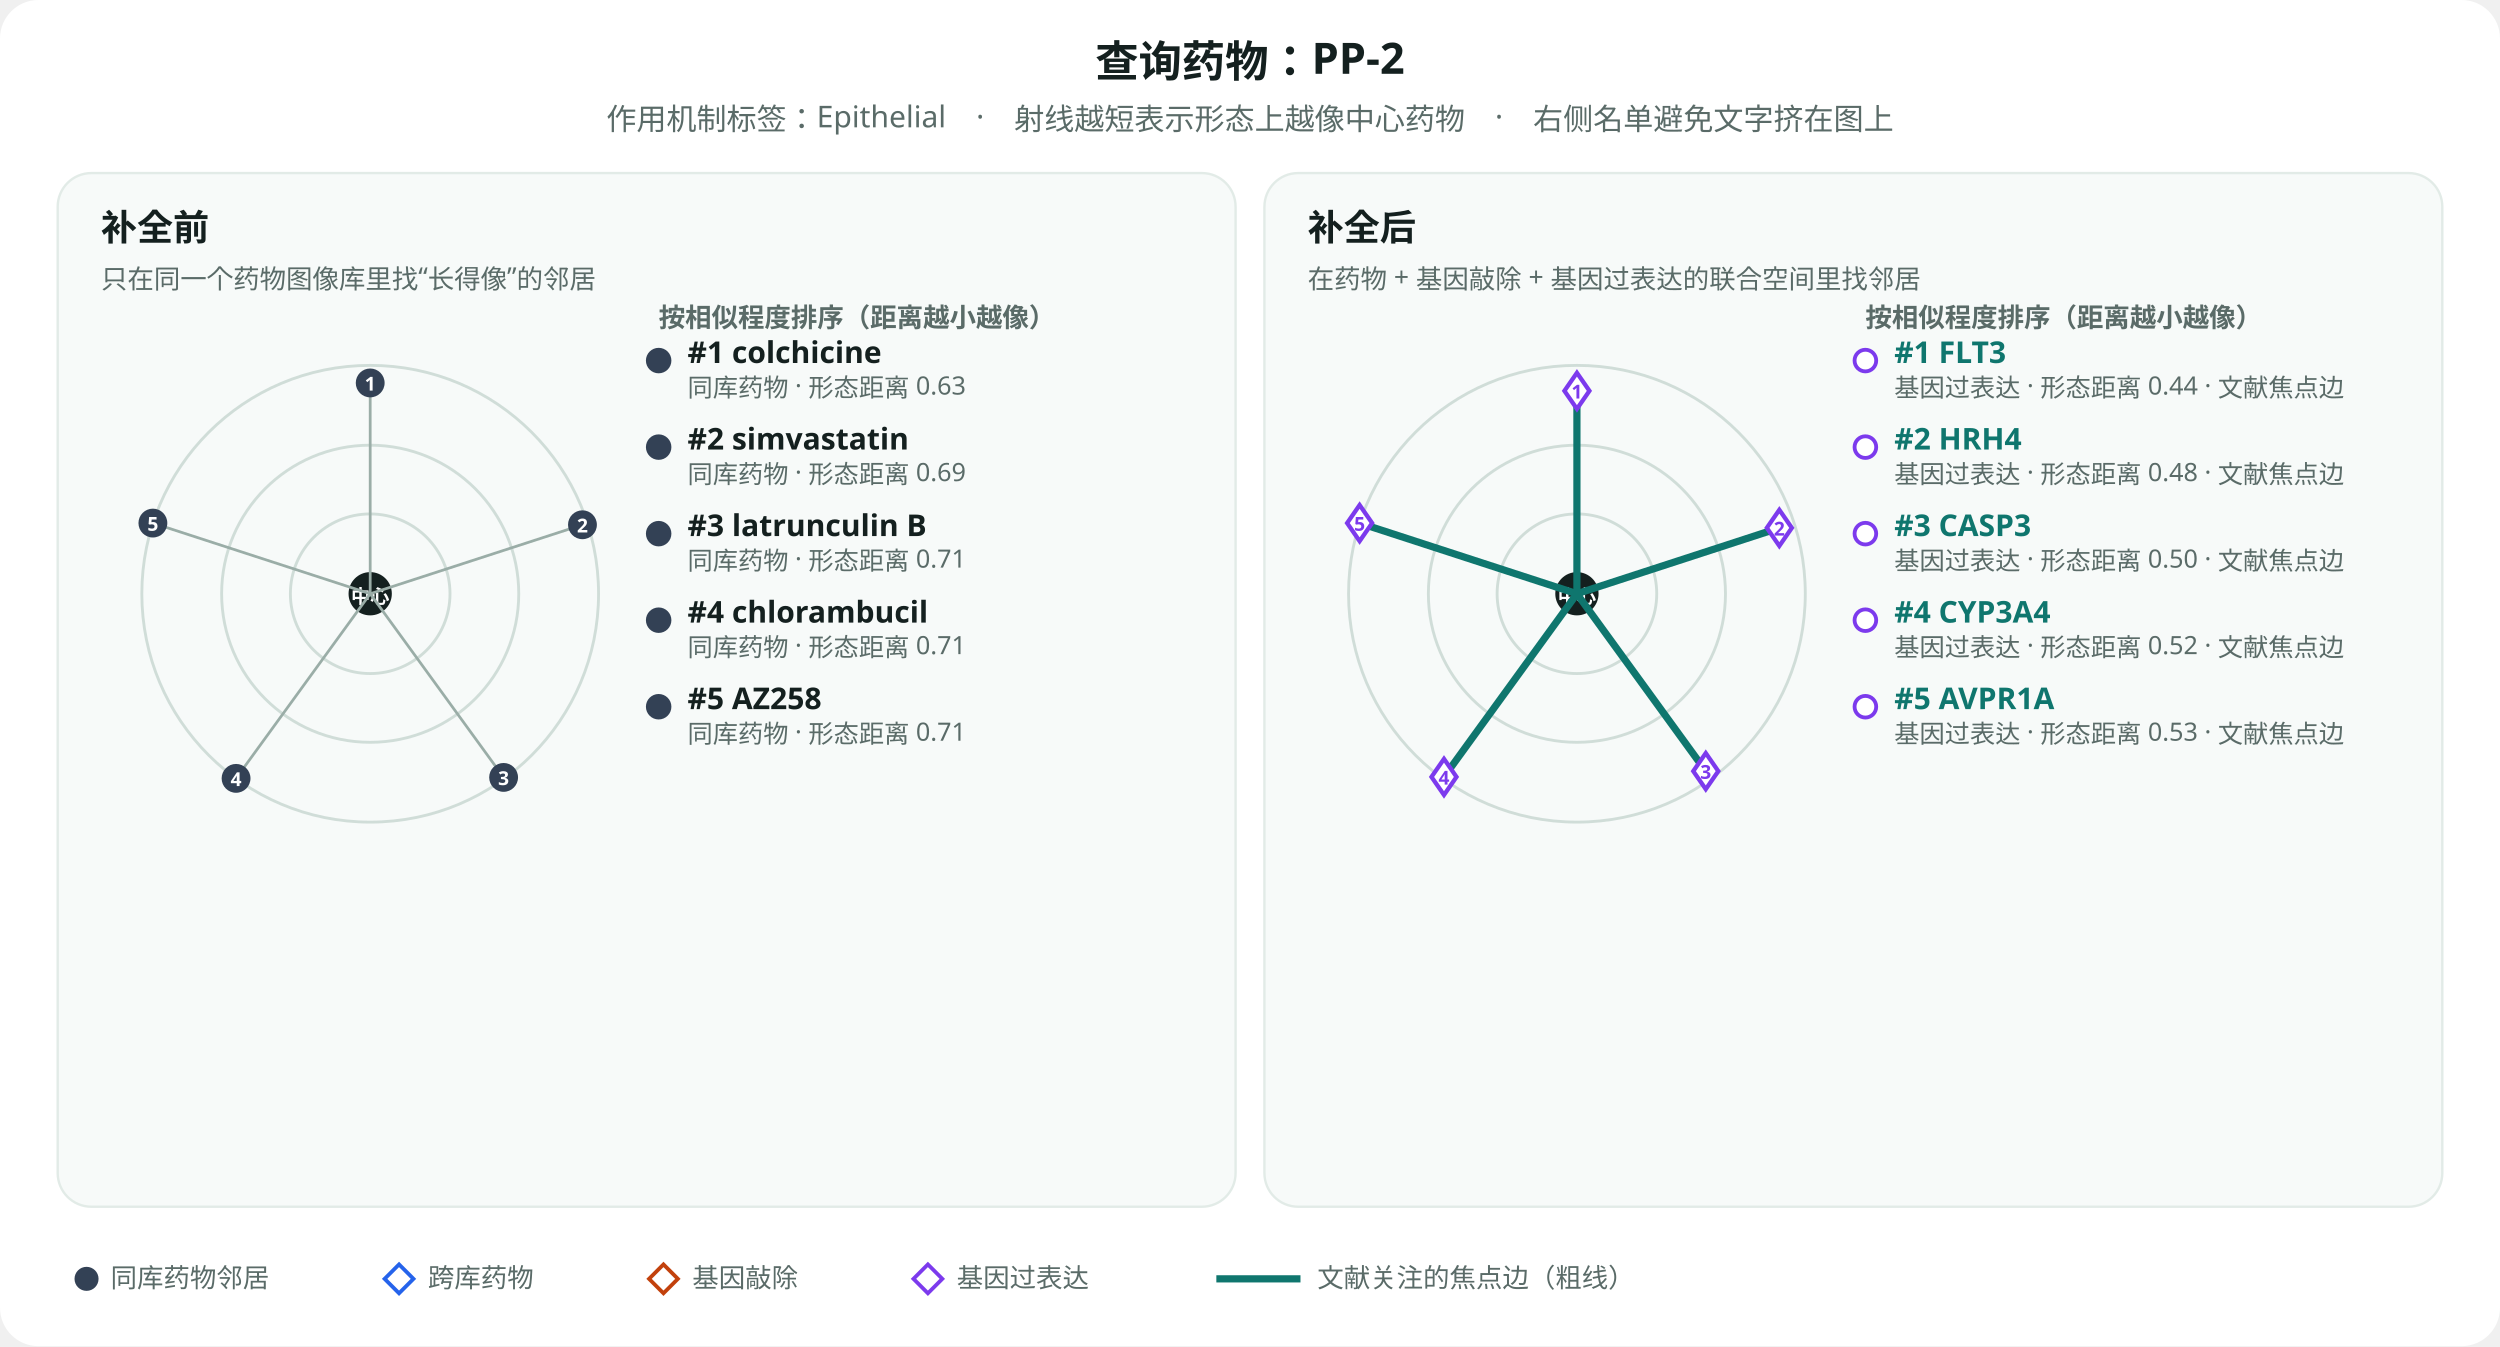
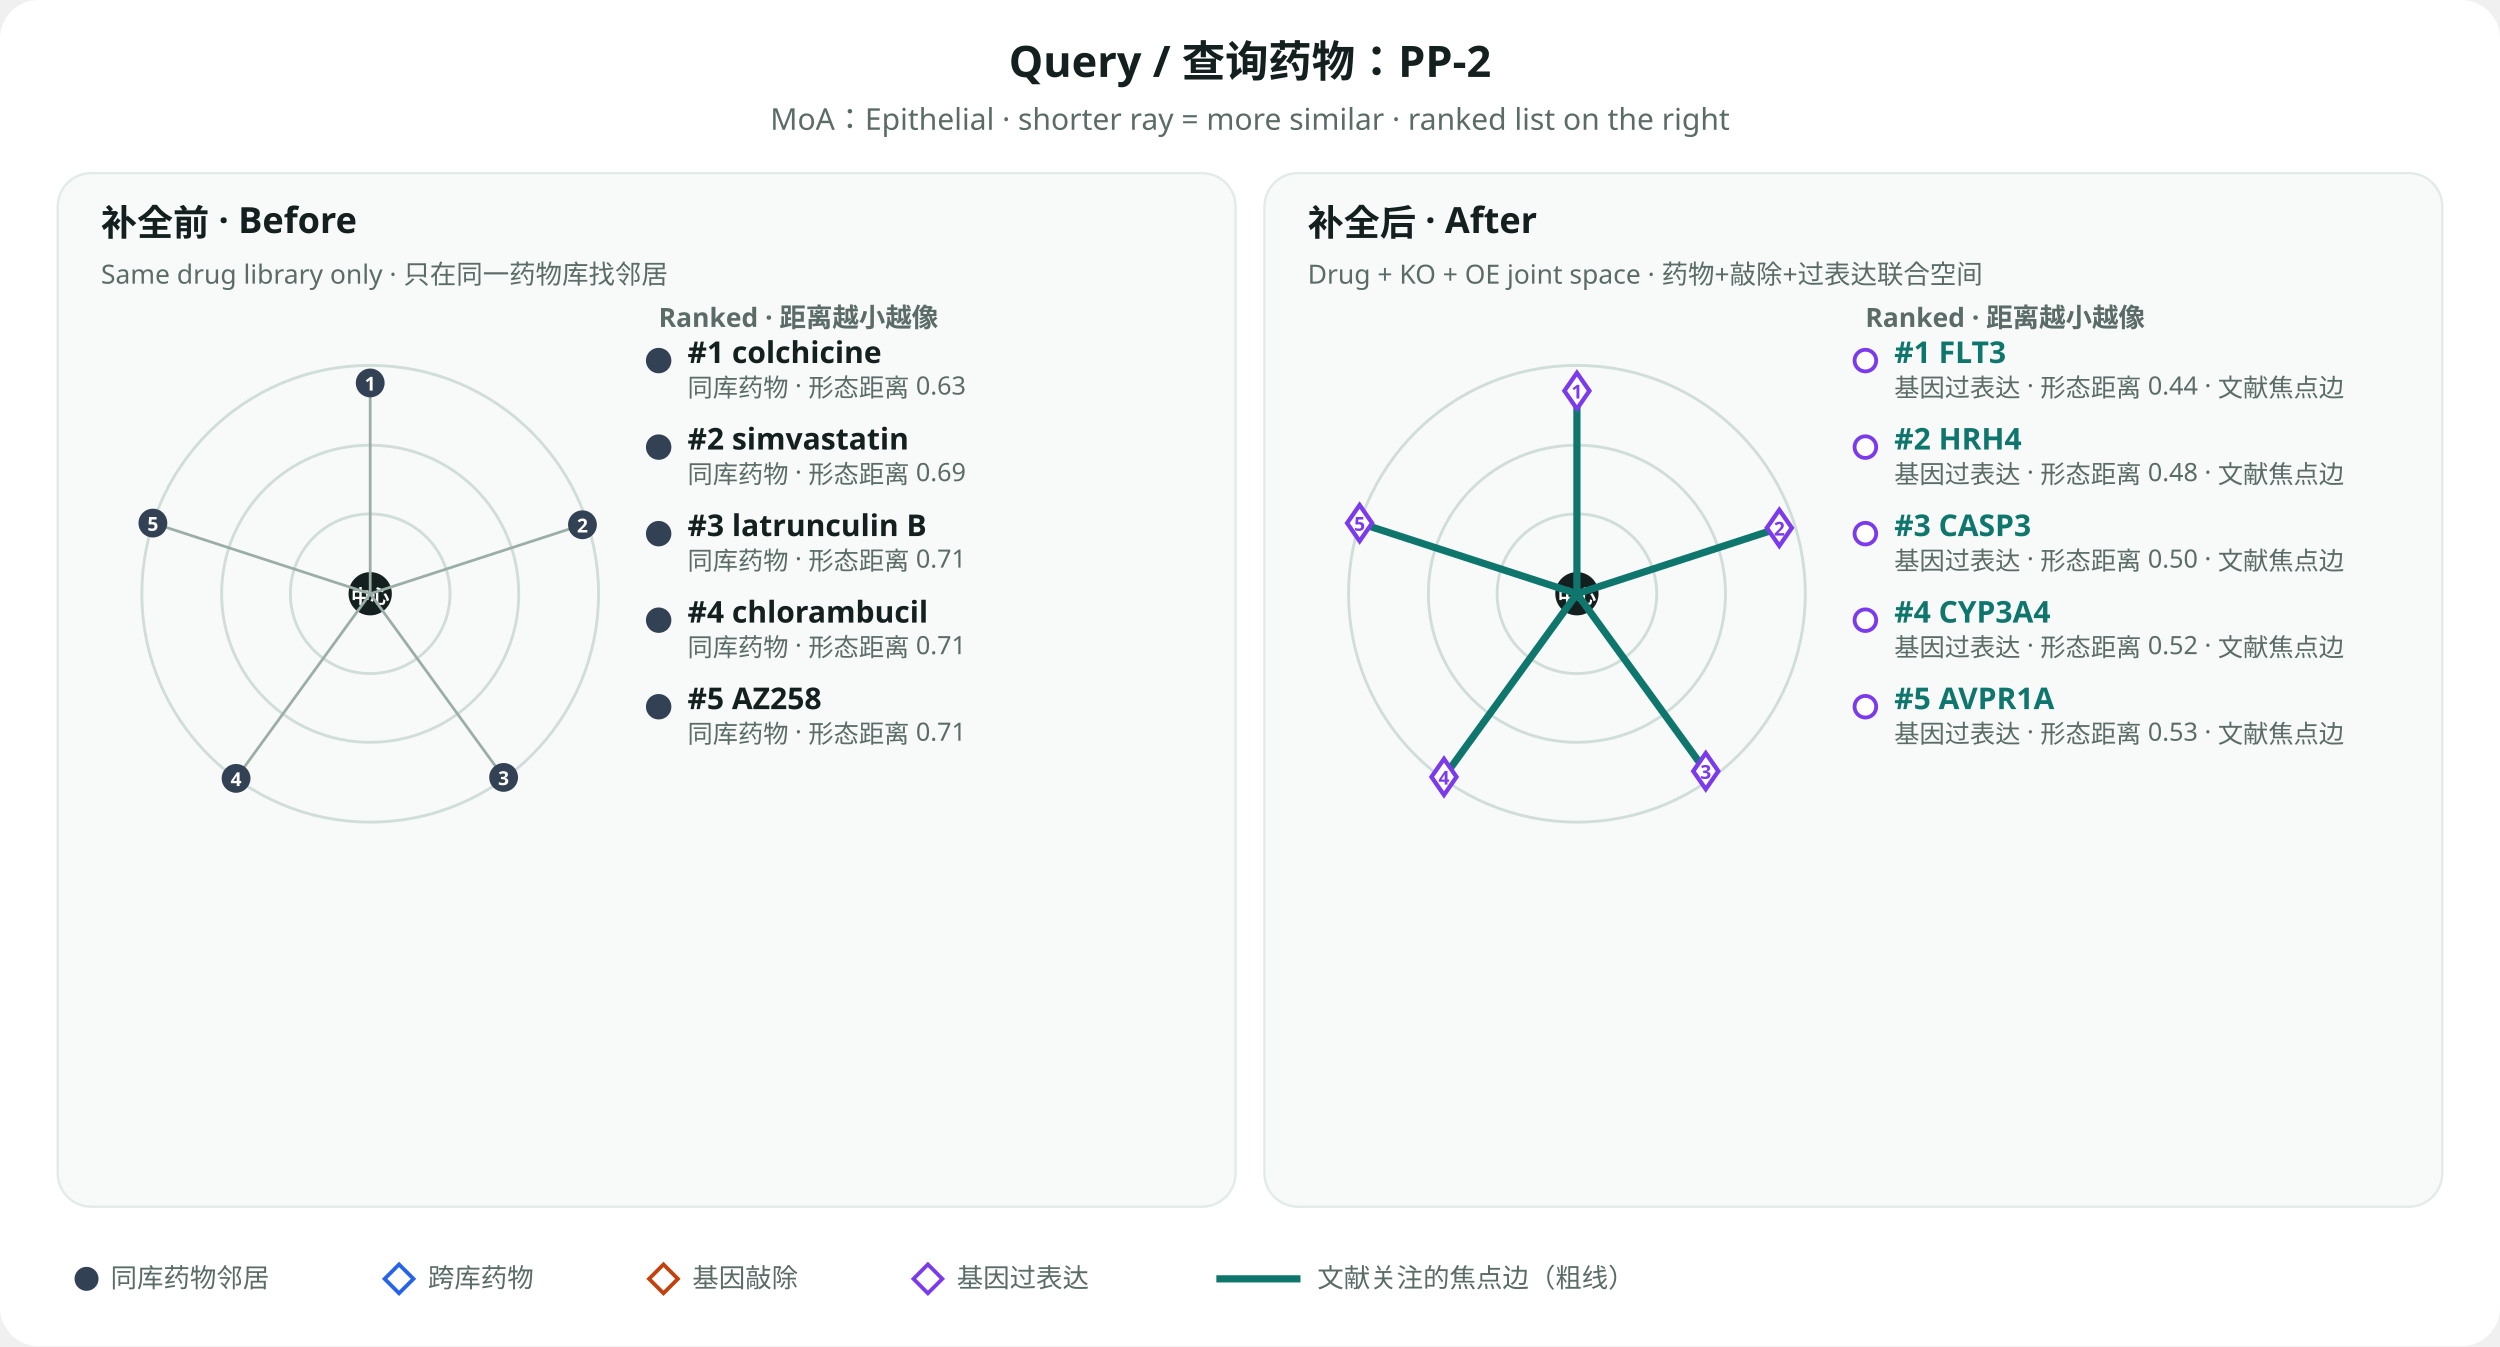
<svg xmlns="http://www.w3.org/2000/svg" width="1040" height="560" viewBox="0 0 1040 560" font-family="Sora, 'Noto Sans SC', 'PingFang SC', 'Microsoft YaHei', sans-serif">
  <rect width="100%" height="100%" rx="16" fill="#ffffff" />
  <text x="520.0" y="32" text-anchor="middle" font-size="18" font-weight="700" fill="#14201f">
-       查询药物：PP-2
+       Query / 查询药物：PP-2
    </text>
  <text x="520.0" y="54" text-anchor="middle" font-size="12.5" fill="#5a6b68">
-       作用机制标签：Epithelial　·　射线越短表示形态上越像中心药物　·　右侧名单避免文字挤在图上
+       MoA：Epithelial · shorter ray = more similar · ranked list on the right
    </text>
  <rect x="24" y="72" width="490" height="430" rx="14" fill="#f7faf9" stroke="#e2ebe7" />
-   <text x="42" y="100" font-size="15" font-weight="700" fill="#14201f">补全前</text>
-   <text x="42" y="120" font-size="11" fill="#5a6b68">只在同一个药物图像库里找“长得像”的邻居</text>
+   <text x="42" y="98" font-size="15" font-weight="700" fill="#14201f">补全前 · Before</text>
+   <text x="42" y="118" font-size="11" fill="#5a6b68">Same drug library only · 只在同一药物库找邻居</text>
  <circle cx="154" cy="247" r="33.2" fill="none" stroke="#d0ddd8" stroke-width="1.2" />
  <circle cx="154" cy="247" r="61.8" fill="none" stroke="#d0ddd8" stroke-width="1.2" />
  <circle cx="154" cy="247" r="95.0" fill="none" stroke="#d0ddd8" stroke-width="1.2" />
  <circle cx="154" cy="247" r="9" fill="#14201f" />
  <text x="154" y="251" text-anchor="middle" font-size="8" fill="#fff" font-weight="700">中心</text>
-   <text x="274" y="136" font-size="11" font-weight="650" fill="#5a6b68">按相似程度排序（距离越小越像）</text>
+   <text x="274" y="136" font-size="11" font-weight="650" fill="#5a6b68">Ranked · 距离越小越像</text>
  <line x1="154" y1="247" x2="154.0" y2="159.3" stroke="#9aada7" stroke-width="1.15" stroke-linecap="round" />
  <circle cx="154.0" cy="159.3" r="6" fill="#334155" />
  <text x="154.0" y="162.5" text-anchor="middle" font-size="8" fill="#fff" font-weight="700">1</text>
  <circle cx="274" cy="150" r="4.5" fill="#334155" stroke="#334155" stroke-width="1.6" />
  <text x="286" y="151" font-size="12.5" font-weight="550" fill="#14201f">#1  colchicine</text>
  <text x="286" y="165" font-size="10.5" fill="#5a6b68">同库药物 · 形态距离 0.63</text>
  <line x1="154" y1="247" x2="242.3" y2="218.3" stroke="#9aada7" stroke-width="1.15" stroke-linecap="round" />
  <circle cx="242.3" cy="218.3" r="6" fill="#334155" />
  <text x="242.3" y="221.5" text-anchor="middle" font-size="8" fill="#fff" font-weight="700">2</text>
  <circle cx="274" cy="186" r="4.5" fill="#334155" stroke="#334155" stroke-width="1.6" />
  <text x="286" y="187" font-size="12.5" font-weight="550" fill="#14201f">#2  simvastatin</text>
  <text x="286" y="201" font-size="10.5" fill="#5a6b68">同库药物 · 形态距离 0.69</text>
  <line x1="154" y1="247" x2="209.5" y2="323.4" stroke="#9aada7" stroke-width="1.15" stroke-linecap="round" />
  <circle cx="209.5" cy="323.4" r="6" fill="#334155" />
  <text x="209.5" y="326.6" text-anchor="middle" font-size="8" fill="#fff" font-weight="700">3</text>
  <circle cx="274" cy="222" r="4.5" fill="#334155" stroke="#334155" stroke-width="1.6" />
  <text x="286" y="223" font-size="12.5" font-weight="550" fill="#14201f">#3  latrunculin B</text>
  <text x="286" y="237" font-size="10.5" fill="#5a6b68">同库药物 · 形态距离 0.71</text>
  <line x1="154" y1="247" x2="98.2" y2="323.8" stroke="#9aada7" stroke-width="1.15" stroke-linecap="round" />
  <circle cx="98.2" cy="323.8" r="6" fill="#334155" />
  <text x="98.2" y="327.0" text-anchor="middle" font-size="8" fill="#fff" font-weight="700">4</text>
  <circle cx="274" cy="258" r="4.5" fill="#334155" stroke="#334155" stroke-width="1.6" />
  <text x="286" y="259" font-size="12.5" font-weight="550" fill="#14201f">#4  chlorambucil</text>
  <text x="286" y="273" font-size="10.5" fill="#5a6b68">同库药物 · 形态距离 0.71</text>
  <line x1="154" y1="247" x2="63.6" y2="217.6" stroke="#9aada7" stroke-width="1.15" stroke-linecap="round" />
  <circle cx="63.6" cy="217.6" r="6" fill="#334155" />
  <text x="63.6" y="220.8" text-anchor="middle" font-size="8" fill="#fff" font-weight="700">5</text>
  <circle cx="274" cy="294" r="4.5" fill="#334155" stroke="#334155" stroke-width="1.6" />
  <text x="286" y="295" font-size="12.5" font-weight="550" fill="#14201f">#5  AZ258</text>
  <text x="286" y="309" font-size="10.5" fill="#5a6b68">同库药物 · 形态距离 0.71</text>
  <rect x="526" y="72" width="490" height="430" rx="14" fill="#f7faf9" stroke="#e2ebe7" />
-   <text x="544" y="100" font-size="15" font-weight="700" fill="#14201f">补全后</text>
-   <text x="544" y="120" font-size="11" fill="#5a6b68">在药物 + 基因敲除 + 基因过表达的联合空间里找邻居</text>
+   <text x="544" y="98" font-size="15" font-weight="700" fill="#14201f">补全后 · After</text>
+   <text x="544" y="118" font-size="11" fill="#5a6b68">Drug + KO + OE joint space · 药物+敲除+过表达联合空间</text>
  <circle cx="656" cy="247" r="33.2" fill="none" stroke="#d0ddd8" stroke-width="1.2" />
  <circle cx="656" cy="247" r="61.8" fill="none" stroke="#d0ddd8" stroke-width="1.2" />
  <circle cx="656" cy="247" r="95.0" fill="none" stroke="#d0ddd8" stroke-width="1.2" />
  <circle cx="656" cy="247" r="9" fill="#14201f" />
  <text x="656" y="251" text-anchor="middle" font-size="8" fill="#fff" font-weight="700">中心</text>
-   <text x="776" y="136" font-size="11" font-weight="650" fill="#5a6b68">按相似程度排序（距离越小越像）</text>
+   <text x="776" y="136" font-size="11" font-weight="650" fill="#5a6b68">Ranked · 距离越小越像</text>
  <line x1="656" y1="247" x2="656.0" y2="162.6" stroke="#0f766e" stroke-width="3.0" stroke-linecap="round" />
  <polygon points="656.0,155.1 661.2,162.6 656.0,170.1 650.8,162.6" fill="#ffffff" stroke="#7c3aed" stroke-width="1.8" />
  <text x="656.0" y="165.8" text-anchor="middle" font-size="8" fill="#7c3aed" font-weight="700">1</text>
  <circle cx="776" cy="150" r="4.5" fill="#ffffff" stroke="#7c3aed" stroke-width="1.6" />
  <text x="788" y="151" font-size="12.5" font-weight="700" fill="#0f766e">#1  FLT3</text>
  <text x="788" y="165" font-size="10.5" fill="#5a6b68">基因过表达 · 形态距离 0.44 · 文献焦点边</text>
  <line x1="656" y1="247" x2="740.2" y2="219.6" stroke="#0f766e" stroke-width="3.0" stroke-linecap="round" />
  <polygon points="740.2,212.1 745.4,219.6 740.2,227.1 735.0,219.6" fill="#ffffff" stroke="#7c3aed" stroke-width="1.8" />
  <text x="740.2" y="222.8" text-anchor="middle" font-size="8" fill="#7c3aed" font-weight="700">2</text>
  <circle cx="776" cy="186" r="4.5" fill="#ffffff" stroke="#7c3aed" stroke-width="1.6" />
  <text x="788" y="187" font-size="12.5" font-weight="700" fill="#0f766e">#2  HRH4</text>
  <text x="788" y="201" font-size="10.5" fill="#5a6b68">基因过表达 · 形态距离 0.48 · 文献焦点边</text>
  <line x1="656" y1="247" x2="709.6" y2="320.8" stroke="#0f766e" stroke-width="3.0" stroke-linecap="round" />
  <polygon points="709.6,313.3 714.8,320.8 709.6,328.3 704.4,320.8" fill="#ffffff" stroke="#7c3aed" stroke-width="1.8" />
  <text x="709.6" y="324.0" text-anchor="middle" font-size="8" fill="#7c3aed" font-weight="700">3</text>
  <circle cx="776" cy="222" r="4.5" fill="#ffffff" stroke="#7c3aed" stroke-width="1.6" />
  <text x="788" y="223" font-size="12.5" font-weight="700" fill="#0f766e">#3  CASP3</text>
  <text x="788" y="237" font-size="10.5" fill="#5a6b68">基因过表达 · 形态距离 0.50 · 文献焦点边</text>
  <line x1="656" y1="247" x2="600.7" y2="323.2" stroke="#0f766e" stroke-width="3.0" stroke-linecap="round" />
  <polygon points="600.7,315.7 605.9,323.2 600.7,330.7 595.5,323.2" fill="#ffffff" stroke="#7c3aed" stroke-width="1.8" />
  <text x="600.7" y="326.4" text-anchor="middle" font-size="8" fill="#7c3aed" font-weight="700">4</text>
  <circle cx="776" cy="258" r="4.5" fill="#ffffff" stroke="#7c3aed" stroke-width="1.6" />
  <text x="788" y="259" font-size="12.5" font-weight="700" fill="#0f766e">#4  CYP3A4</text>
  <text x="788" y="273" font-size="10.5" fill="#5a6b68">基因过表达 · 形态距离 0.52 · 文献焦点边</text>
  <line x1="656" y1="247" x2="565.6" y2="217.6" stroke="#0f766e" stroke-width="3.0" stroke-linecap="round" />
  <polygon points="565.6,210.1 570.8,217.6 565.6,225.1 560.4,217.6" fill="#ffffff" stroke="#7c3aed" stroke-width="1.8" />
  <text x="565.6" y="220.8" text-anchor="middle" font-size="8" fill="#7c3aed" font-weight="700">5</text>
  <circle cx="776" cy="294" r="4.5" fill="#ffffff" stroke="#7c3aed" stroke-width="1.6" />
  <text x="788" y="295" font-size="12.5" font-weight="700" fill="#0f766e">#5  AVPR1A</text>
  <text x="788" y="309" font-size="10.5" fill="#5a6b68">基因过表达 · 形态距离 0.53 · 文献焦点边</text>
  <g transform="translate(36,532)">
    <circle cx="0" cy="0" r="5" fill="#334155" />
    <text x="10" y="3.5" font-size="11" fill="#5a6b68">同库药物邻居</text>
    <polygon points="130,-6 136,0 130,6 124,0" fill="none" stroke="#2563eb" stroke-width="1.6" />
    <text x="142" y="3.5" font-size="11" fill="#5a6b68">跨库药物</text>
    <polygon points="240,-6 246,0 240,6 234,0" fill="none" stroke="#c2410c" stroke-width="1.6" />
    <text x="252" y="3.5" font-size="11" fill="#5a6b68">基因敲除</text>
    <polygon points="350,-6 356,0 350,6 344,0" fill="none" stroke="#7c3aed" stroke-width="1.6" />
    <text x="362" y="3.5" font-size="11" fill="#5a6b68">基因过表达</text>
    <line x1="470" y1="0" x2="505" y2="0" stroke="#0f766e" stroke-width="3" />
    <text x="512" y="3.5" font-size="11" fill="#5a6b68">文献关注的焦点边（粗线）</text>
  </g>
</svg>
